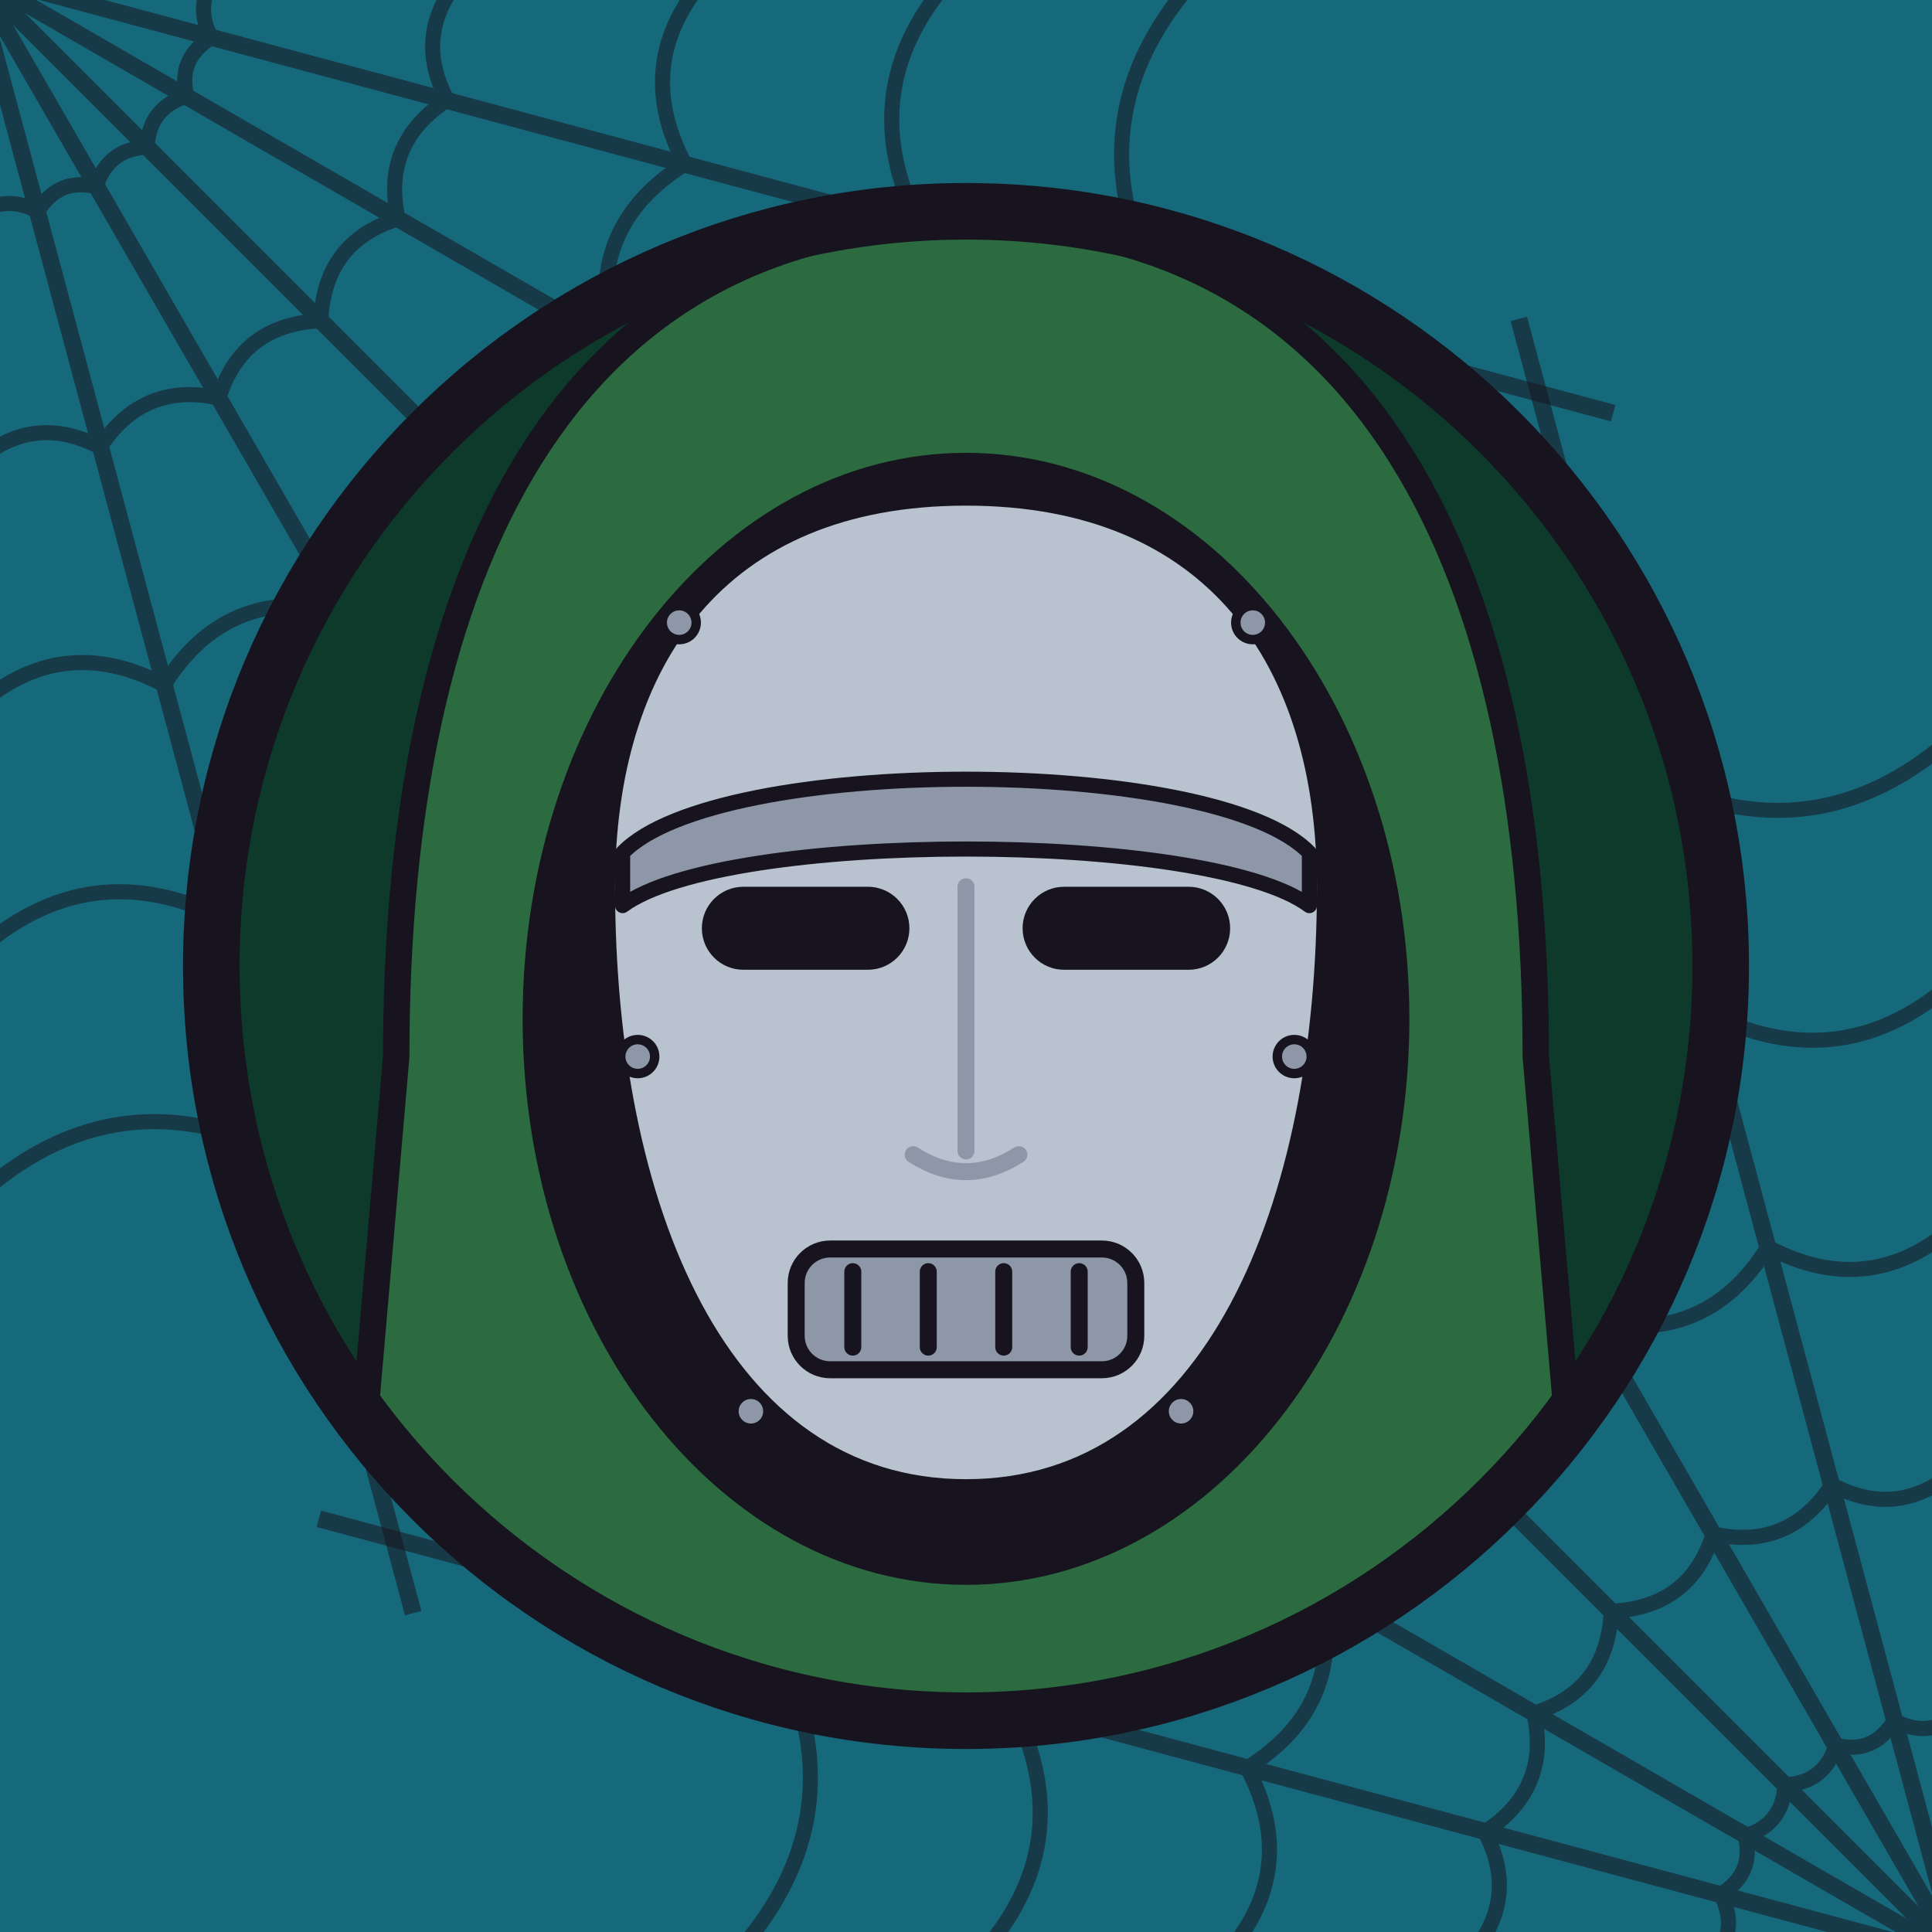
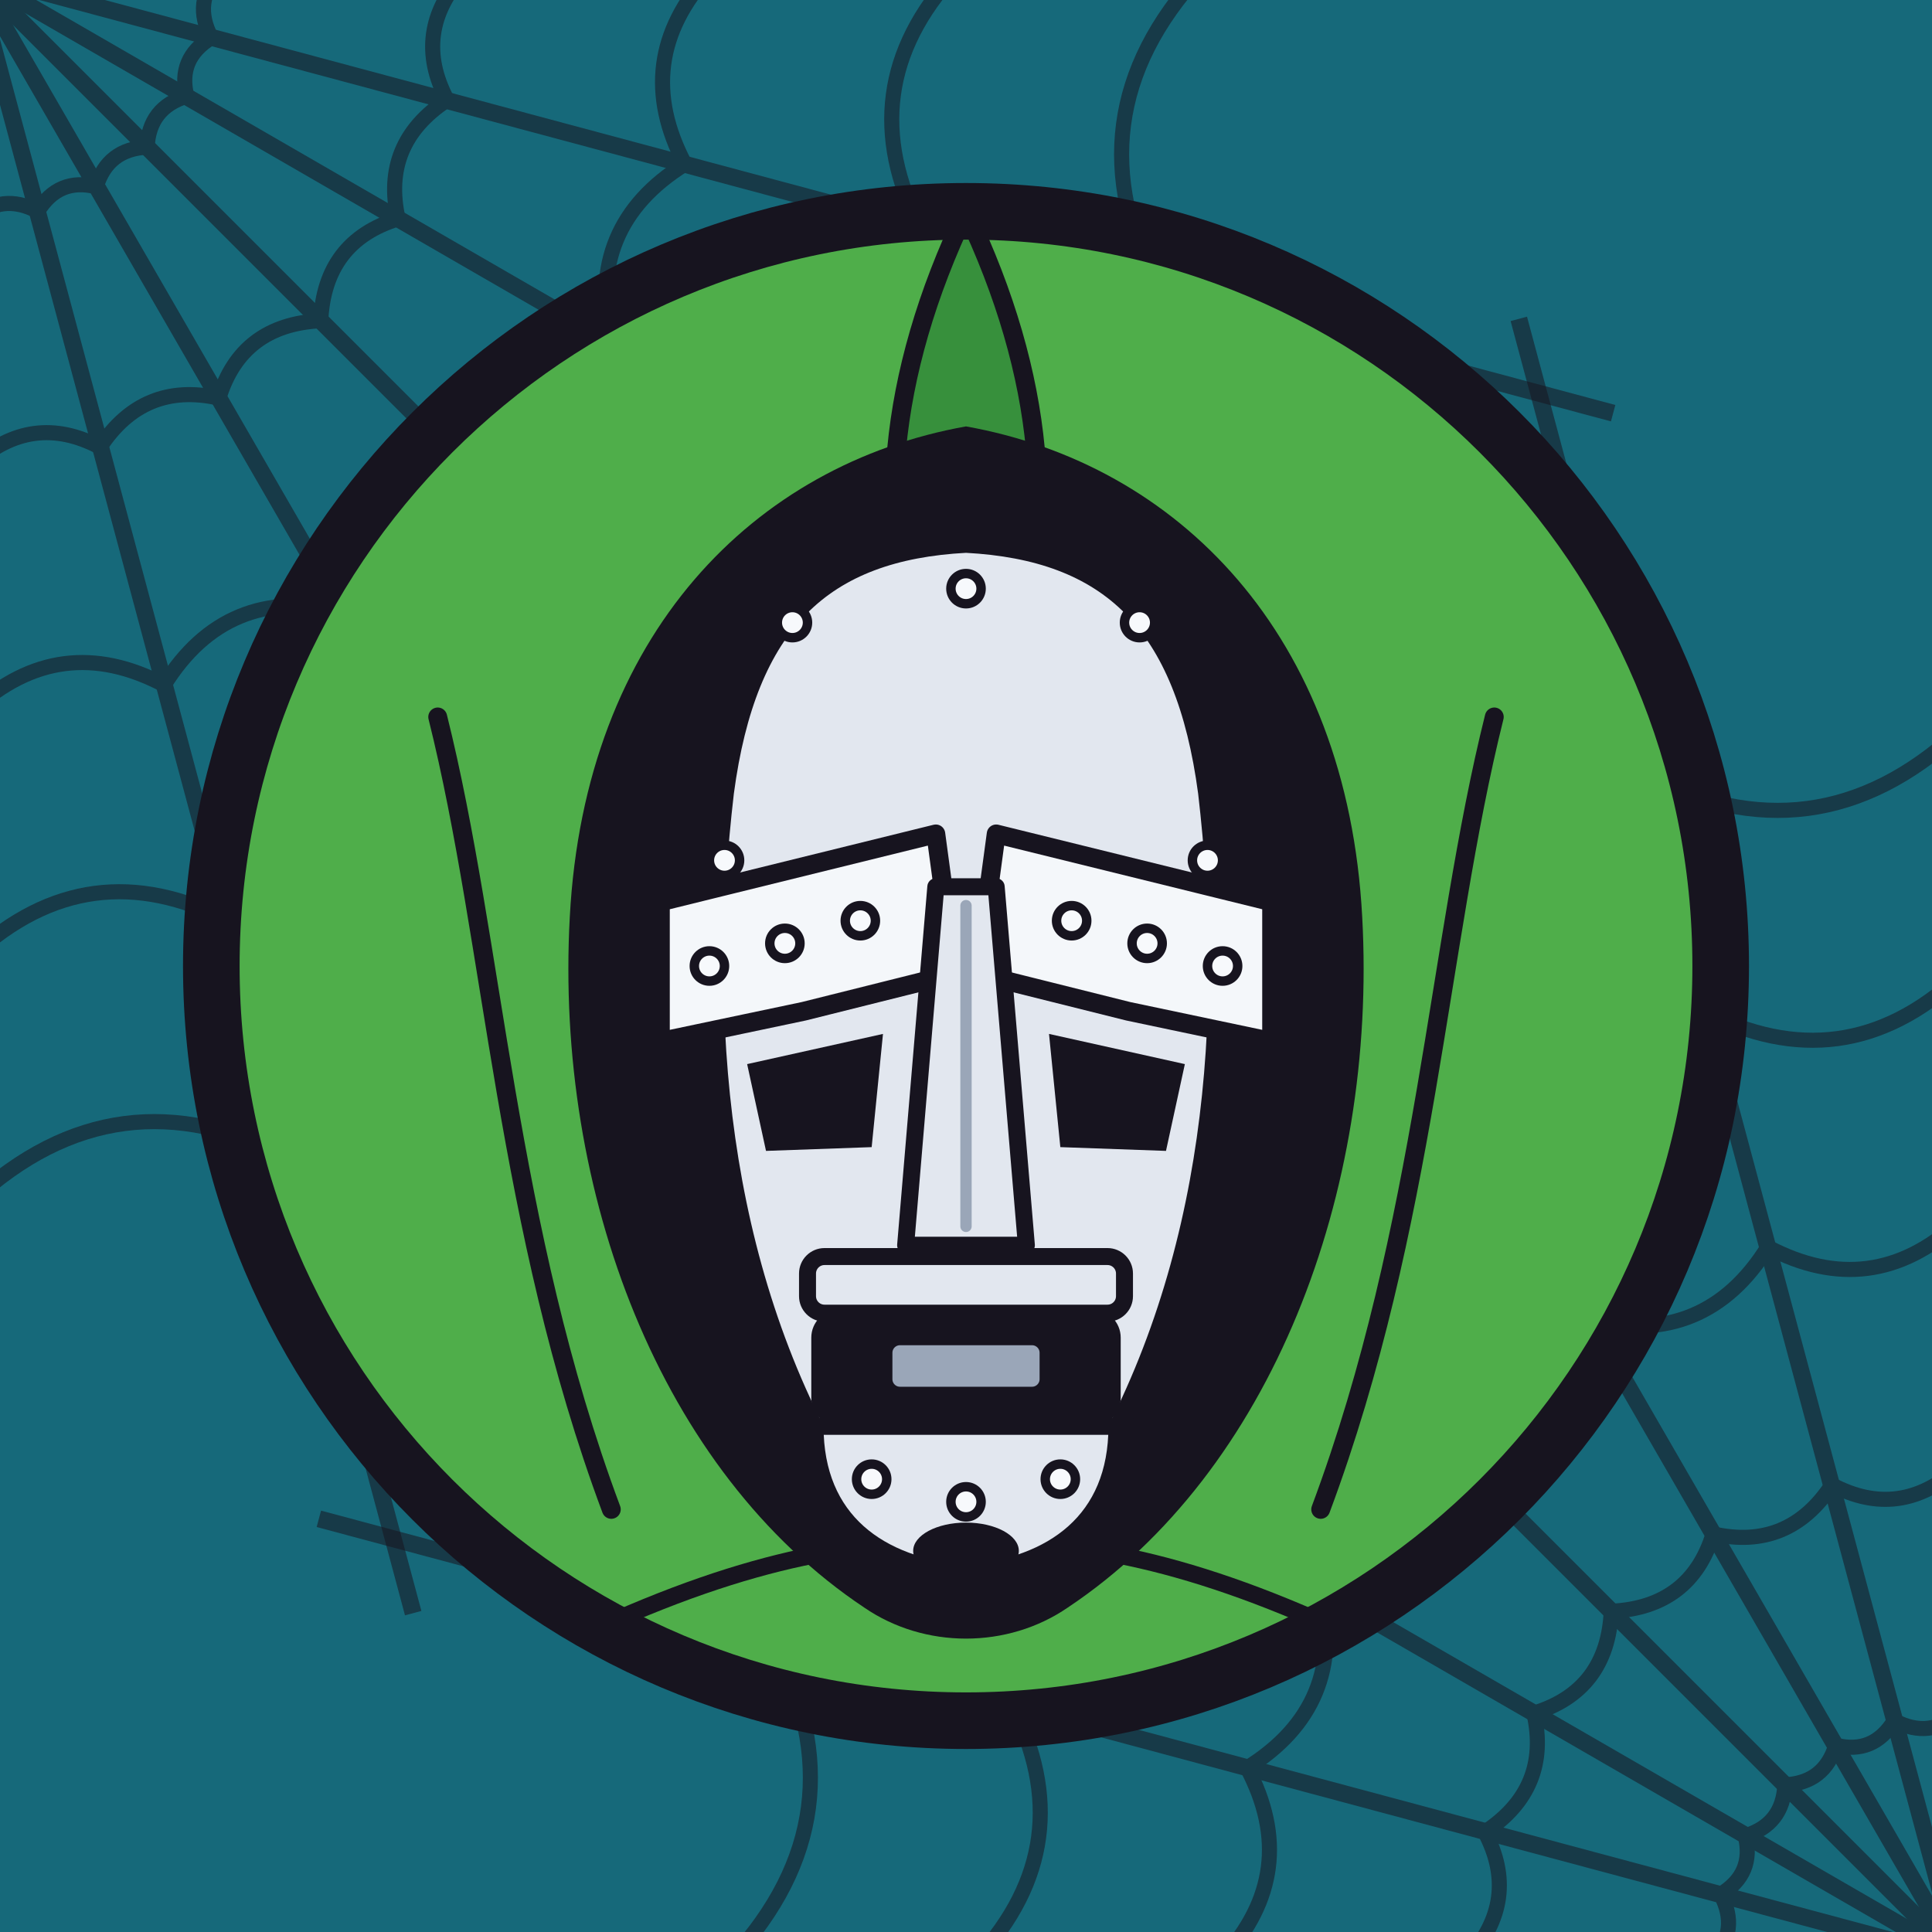
<svg xmlns="http://www.w3.org/2000/svg" viewBox="0 0 1024 1024">
  <rect x="0" y="0" width="1024" height="1024" fill="#16697a" />
  <g stroke="#17141f" fill="none" opacity="0.55">
    <line x1="-14" y1="-14" x2="886" y2="-14" stroke-width="9" />
    <line x1="-14" y1="-14" x2="855" y2="219" stroke-width="9" />
    <line x1="-14" y1="-14" x2="765" y2="436" stroke-width="9" />
    <line x1="-14" y1="-14" x2="622" y2="622" stroke-width="9" />
    <line x1="-14" y1="-14" x2="436" y2="765" stroke-width="9" />
    <line x1="-14" y1="-14" x2="219" y2="855" stroke-width="9" />
    <line x1="-14" y1="-14" x2="-14" y2="886" stroke-width="9" />
    <path d="M 116 -14 Q 102 1 112 20" stroke-width="8" />
    <path d="M 112 20 Q 94 31 99 51" stroke-width="8" />
    <path d="M 99 51 Q 79 57 78 78" stroke-width="8" />
    <path d="M 78 78 Q 57 79 51 99" stroke-width="8" />
    <path d="M 51 99 Q 31 94 20 112" stroke-width="8" />
    <path d="M 20 112 Q 1 102 -14 116" stroke-width="8" />
    <path d="M 246 -14 Q 218 17 237 53" stroke-width="8" />
    <path d="M 237 53 Q 202 76 211 116" stroke-width="8" />
    <path d="M 211 116 Q 172 128 170 170" stroke-width="8" />
    <path d="M 170 170 Q 128 172 116 211" stroke-width="8" />
    <path d="M 116 211 Q 76 202 53 237" stroke-width="8" />
    <path d="M 53 237 Q 17 218 -14 246" stroke-width="8" />
    <path d="M 376 -14 Q 334 32 363 87" stroke-width="8" />
    <path d="M 363 87 Q 310 120 324 181" stroke-width="8" />
    <path d="M 324 181 Q 264 200 262 262" stroke-width="8" />
    <path d="M 262 262 Q 200 264 181 324" stroke-width="8" />
    <path d="M 181 324 Q 120 310 87 363" stroke-width="8" />
    <path d="M 87 363 Q 32 334 -14 376" stroke-width="8" />
    <path d="M 506 -14 Q 450 47 488 121" stroke-width="8" />
    <path d="M 488 121 Q 418 165 436 246" stroke-width="8" />
    <path d="M 436 246 Q 357 271 354 354" stroke-width="8" />
    <path d="M 354 354 Q 271 357 246 436" stroke-width="8" />
    <path d="M 246 436 Q 165 418 121 488" stroke-width="8" />
    <path d="M 121 488 Q 47 450 -14 506" stroke-width="8" />
    <path d="M 636 -14 Q 566 62 614 154" stroke-width="8" />
    <path d="M 614 154 Q 526 210 549 311" stroke-width="8" />
    <path d="M 549 311 Q 450 342 446 446" stroke-width="8" />
    <path d="M 446 446 Q 342 450 311 549" stroke-width="8" />
    <path d="M 311 549 Q 210 526 154 614" stroke-width="8" />
    <path d="M 154 614 Q 62 566 -14 636" stroke-width="8" />
  </g>
  <g stroke="#17141f" fill="none" opacity="0.55">
    <line x1="1038" y1="1038" x2="138" y2="1038" stroke-width="9" />
    <line x1="1038" y1="1038" x2="169" y2="805" stroke-width="9" />
    <line x1="1038" y1="1038" x2="259" y2="588" stroke-width="9" />
    <line x1="1038" y1="1038" x2="402" y2="402" stroke-width="9" />
    <line x1="1038" y1="1038" x2="588" y2="259" stroke-width="9" />
    <line x1="1038" y1="1038" x2="805" y2="169" stroke-width="9" />
    <line x1="1038" y1="1038" x2="1038" y2="138" stroke-width="9" />
    <path d="M 908 1038 Q 922 1023 912 1004" stroke-width="8" />
    <path d="M 912 1004 Q 930 993 925 973" stroke-width="8" />
    <path d="M 925 973 Q 945 967 946 946" stroke-width="8" />
    <path d="M 946 946 Q 967 945 973 925" stroke-width="8" />
    <path d="M 973 925 Q 993 930 1004 912" stroke-width="8" />
    <path d="M 1004 912 Q 1023 922 1038 908" stroke-width="8" />
    <path d="M 778 1038 Q 806 1007 787 971" stroke-width="8" />
    <path d="M 787 971 Q 822 948 813 908" stroke-width="8" />
    <path d="M 813 908 Q 852 896 854 854" stroke-width="8" />
    <path d="M 854 854 Q 896 852 908 813" stroke-width="8" />
    <path d="M 908 813 Q 948 822 971 787" stroke-width="8" />
    <path d="M 971 787 Q 1007 806 1038 778" stroke-width="8" />
    <path d="M 648 1038 Q 690 992 661 937" stroke-width="8" />
    <path d="M 661 937 Q 714 904 700 843" stroke-width="8" />
    <path d="M 700 843 Q 760 824 762 762" stroke-width="8" />
    <path d="M 762 762 Q 824 760 843 700" stroke-width="8" />
    <path d="M 843 700 Q 904 714 937 661" stroke-width="8" />
    <path d="M 937 661 Q 992 690 1038 648" stroke-width="8" />
    <path d="M 518 1038 Q 574 977 536 903" stroke-width="8" />
    <path d="M 536 903 Q 606 859 588 778" stroke-width="8" />
    <path d="M 588 778 Q 667 753 670 670" stroke-width="8" />
    <path d="M 670 670 Q 753 667 778 588" stroke-width="8" />
    <path d="M 778 588 Q 859 606 903 536" stroke-width="8" />
    <path d="M 903 536 Q 977 574 1038 518" stroke-width="8" />
    <path d="M 388 1038 Q 458 962 410 870" stroke-width="8" />
    <path d="M 410 870 Q 498 814 475 713" stroke-width="8" />
    <path d="M 475 713 Q 574 682 578 578" stroke-width="8" />
    <path d="M 578 578 Q 682 574 713 475" stroke-width="8" />
    <path d="M 713 475 Q 814 498 870 410" stroke-width="8" />
    <path d="M 870 410 Q 962 458 1038 388" stroke-width="8" />
  </g>
  <clipPath id="face">
    <circle cx="512" cy="512" r="400" />
  </clipPath>
-   <circle cx="512" cy="512" r="400" fill="#0e3a2c" />
+   <circle cx="512" cy="512" r="400" fill="#4fae4a" />
  <g clip-path="url(#face)" stroke-linejoin="round" stroke-linecap="round">
-     <path d="M 512 118 C 300 118, 210 300, 210 560 L 180 906 L 844 906 L 814 560 C 814 300, 724 118, 512 118 Z" fill="#2c6b3f" stroke="#17141f" stroke-width="14" />
-     <ellipse cx="512" cy="540" rx="235" ry="300" fill="#17141f" />
-     <path d="M 512 262 C 380 262, 320 350, 320 470 C 320 640, 380 790, 512 790 C 644 790, 704 640, 704 470 C 704 350, 644 262, 512 262 Z" fill="#b9c2cf" stroke="#17141f" stroke-width="12" />
-     <path d="M 330 452 C 380 400, 644 400, 694 452 L 694 480 C 640 440, 384 440, 330 480 Z" fill="#8d97a8" stroke="#17141f" stroke-width="8" />
-     <rect x="372" y="470" width="110" height="44" rx="22" fill="#17141f" />
-     <rect x="542" y="470" width="110" height="44" rx="22" fill="#17141f" />
-     <path d="M 512 470 L 512 610" fill="none" stroke="#8d97a8" stroke-width="9" />
-     <path d="M 484 612 Q 512 630 540 612" fill="none" stroke="#8d97a8" stroke-width="9" />
-     <rect x="422" y="662" width="180" height="64" rx="18" fill="#8d97a8" stroke="#17141f" stroke-width="9" />
-     <line x1="452" y1="674" x2="452" y2="714" stroke="#17141f" stroke-width="9" />
-     <line x1="492" y1="674" x2="492" y2="714" stroke="#17141f" stroke-width="9" />
-     <line x1="532" y1="674" x2="532" y2="714" stroke="#17141f" stroke-width="9" />
-     <line x1="572" y1="674" x2="572" y2="714" stroke="#17141f" stroke-width="9" />
-     <ellipse cx="360" cy="330" rx="9" ry="9" fill="#8d97a8" stroke="#17141f" stroke-width="5" />
-     <ellipse cx="664" cy="330" rx="9" ry="9" fill="#8d97a8" stroke="#17141f" stroke-width="5" />
-     <ellipse cx="338" cy="560" rx="9" ry="9" fill="#8d97a8" stroke="#17141f" stroke-width="5" />
-     <ellipse cx="686" cy="560" rx="9" ry="9" fill="#8d97a8" stroke="#17141f" stroke-width="5" />
-     <ellipse cx="398" cy="748" rx="9" ry="9" fill="#8d97a8" stroke="#17141f" stroke-width="5" />
-     <ellipse cx="626" cy="748" rx="9" ry="9" fill="#8d97a8" stroke="#17141f" stroke-width="5" />
+     <path d="M 512 112 C 470 200, 464 280, 488 350 L 536 350 C 560 280, 554 200, 512 112 Z" fill="#37903c" stroke="#17141f" stroke-width="10" />
+     <path d="M 232 380 C 262 500, 268 650, 324 800" fill="none" stroke="#17141f" stroke-width="10" />
+     <path d="M 792 380 C 762 500, 756 650, 700 800" fill="none" stroke="#17141f" stroke-width="10" />
+     <path d="M 310 866 C 400 824, 460 816, 512 818" fill="none" stroke="#17141f" stroke-width="9" />
+     <path d="M 714 866 C 624 824, 564 816, 512 818" fill="none" stroke="#17141f" stroke-width="9" />
+     <path d="M 512 226 C 400 246, 310 336, 302 486 C 294 632, 350 780, 458 852 C 490 874, 534 874, 566 852 C 674 780, 730 632, 722 486 C 714 336, 624 246, 512 226 Z" fill="#17141f" />
+     <path d="M 512 288 C 436 292, 396 330, 384 420 C 370 540, 380 670, 444 780 C 480 826, 544 826, 580 780 C 644 670, 654 540, 640 420 C 628 330, 588 292, 512 288 Z" fill="#e2e7ef" stroke="#17141f" stroke-width="10" />
+     <path d="M 350 552 L 350 478 L 496 442 L 506 516 L 426 536 Z" fill="#f4f7fa" stroke="#17141f" stroke-width="10" />
+     <path d="M 674 552 L 674 478 L 528 442 L 518 516 L 598 536 Z" fill="#f4f7fa" stroke="#17141f" stroke-width="10" />
+     <path d="M 396 564 L 468 548 L 462 608 L 406 610 Z" fill="#17141f" />
+     <path d="M 628 564 L 556 548 L 562 608 L 618 610 Z" fill="#17141f" />
+     <path d="M 496 470 L 528 470 L 544 660 L 480 660 Z" fill="#e2e7ef" stroke="#17141f" stroke-width="9" />
+     <path d="M 512 480 L 512 650" fill="none" stroke="#9aa6b8" stroke-width="6" />
+     <rect x="428" y="666" width="168" height="30" rx="9" fill="#e2e7ef" stroke="#17141f" stroke-width="9" />
+     <rect x="430" y="694" width="164" height="62" rx="15" fill="#17141f" />
+     <rect x="470" y="710" width="84" height="28" rx="7" fill="#9aa6b8" stroke="#17141f" stroke-width="6" />
+     <path d="M 432 756 C 432 806, 466 830, 512 834 C 558 830, 592 806, 592 756 Z" fill="#e2e7ef" stroke="#17141f" stroke-width="9" />
+     <ellipse cx="512" cy="822" rx="28" ry="15" fill="#17141f" />
+     <ellipse cx="376" cy="512" rx="8" ry="8" fill="#f7f9fc" stroke="#17141f" stroke-width="5" />
+     <ellipse cx="416" cy="500" rx="8" ry="8" fill="#f7f9fc" stroke="#17141f" stroke-width="5" />
+     <ellipse cx="456" cy="488" rx="8" ry="8" fill="#f7f9fc" stroke="#17141f" stroke-width="5" />
+     <ellipse cx="648" cy="512" rx="8" ry="8" fill="#f7f9fc" stroke="#17141f" stroke-width="5" />
+     <ellipse cx="608" cy="500" rx="8" ry="8" fill="#f7f9fc" stroke="#17141f" stroke-width="5" />
+     <ellipse cx="568" cy="488" rx="8" ry="8" fill="#f7f9fc" stroke="#17141f" stroke-width="5" />
+     <ellipse cx="462" cy="784" rx="8" ry="8" fill="#f7f9fc" stroke="#17141f" stroke-width="5" />
+     <ellipse cx="512" cy="796" rx="8" ry="8" fill="#f7f9fc" stroke="#17141f" stroke-width="5" />
+     <ellipse cx="562" cy="784" rx="8" ry="8" fill="#f7f9fc" stroke="#17141f" stroke-width="5" />
+     <ellipse cx="420" cy="330" rx="8" ry="8" fill="#f7f9fc" stroke="#17141f" stroke-width="5" />
+     <ellipse cx="604" cy="330" rx="8" ry="8" fill="#f7f9fc" stroke="#17141f" stroke-width="5" />
+     <ellipse cx="512" cy="312" rx="8" ry="8" fill="#f7f9fc" stroke="#17141f" stroke-width="5" />
+     <ellipse cx="384" cy="456" rx="8" ry="8" fill="#f7f9fc" stroke="#17141f" stroke-width="5" />
+     <ellipse cx="640" cy="456" rx="8" ry="8" fill="#f7f9fc" stroke="#17141f" stroke-width="5" />
  </g>
  <circle cx="512" cy="512" r="400" fill="none" stroke="#17141f" stroke-width="30" />
</svg>
